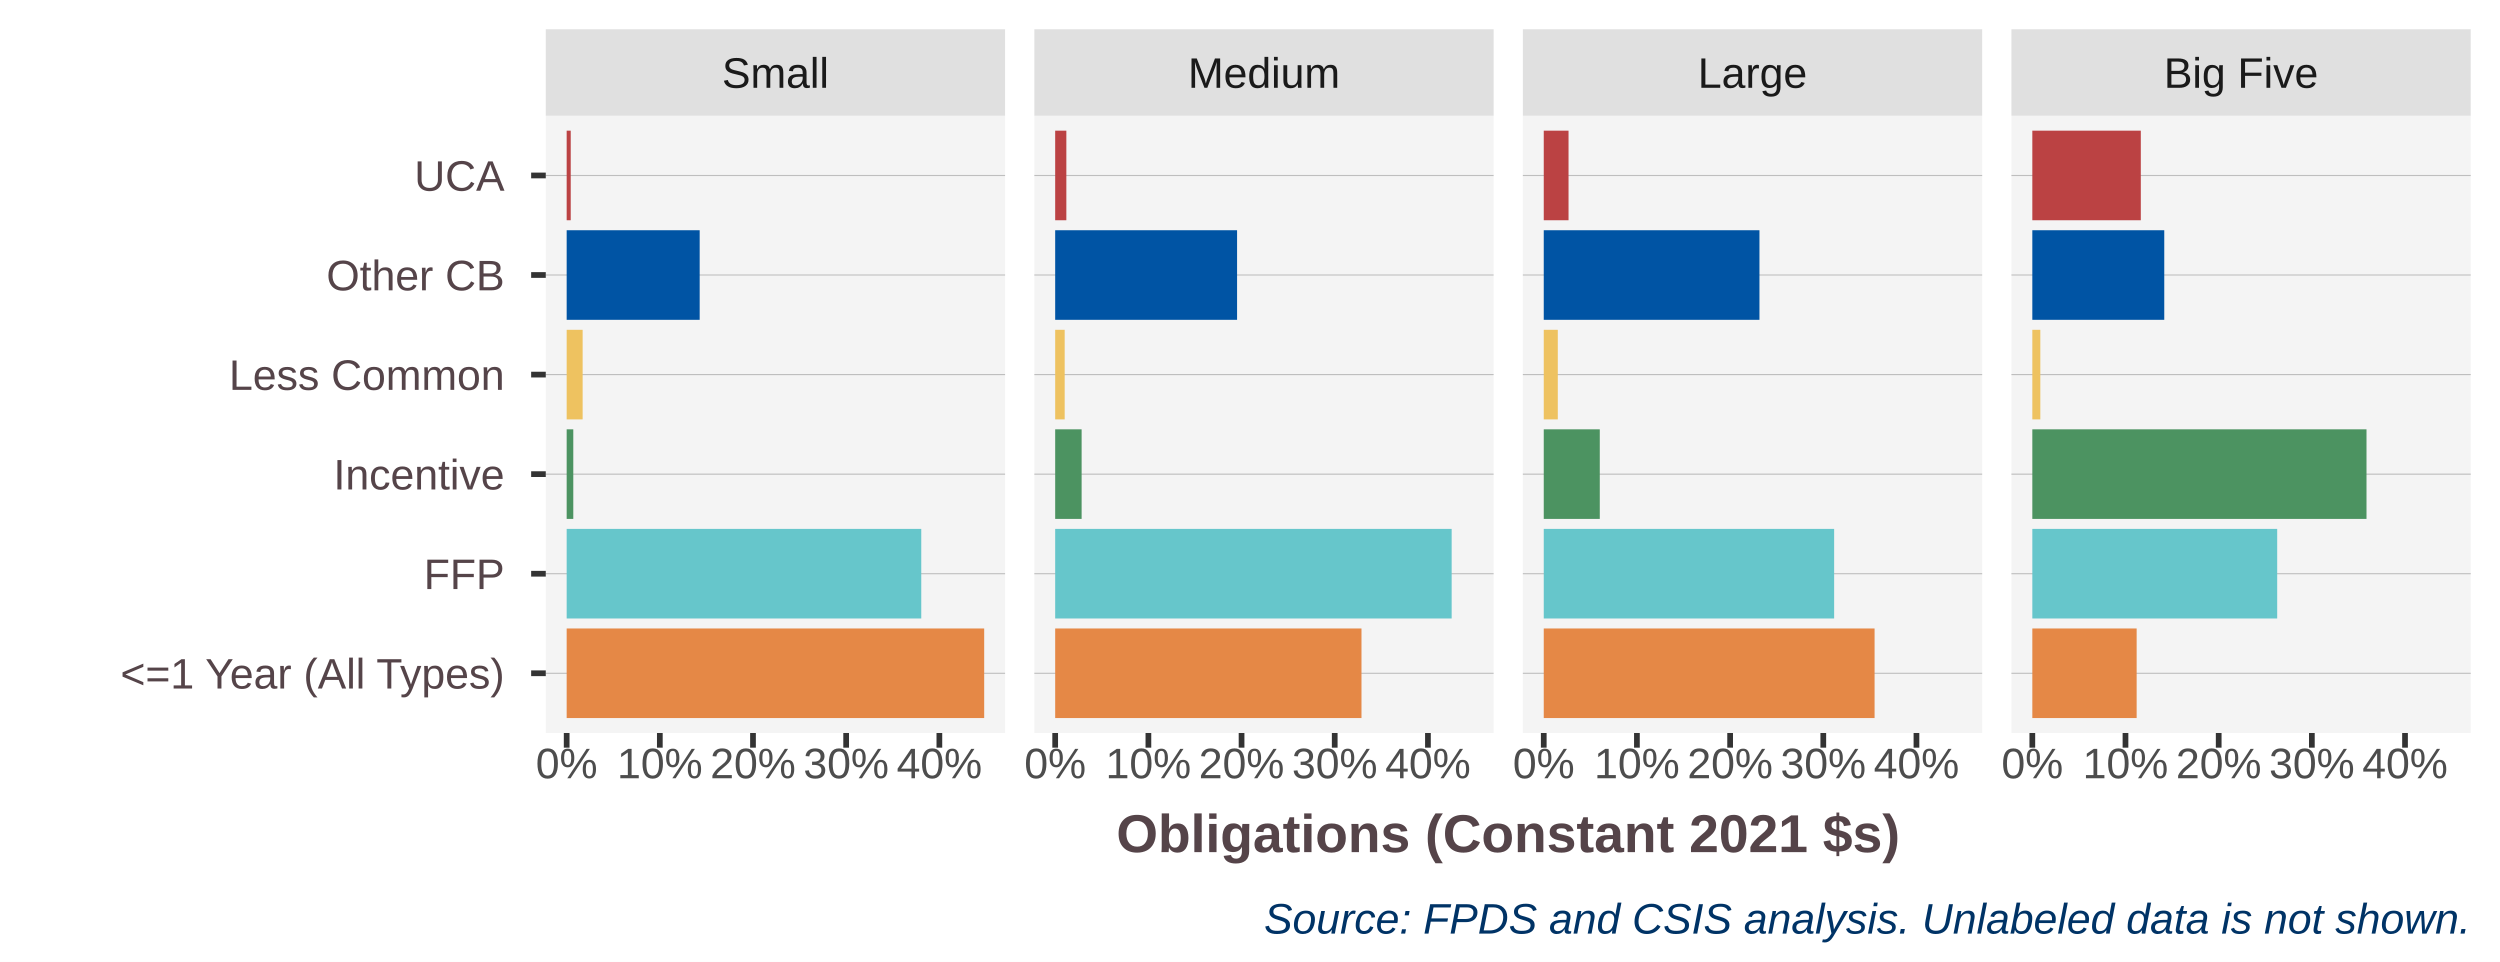
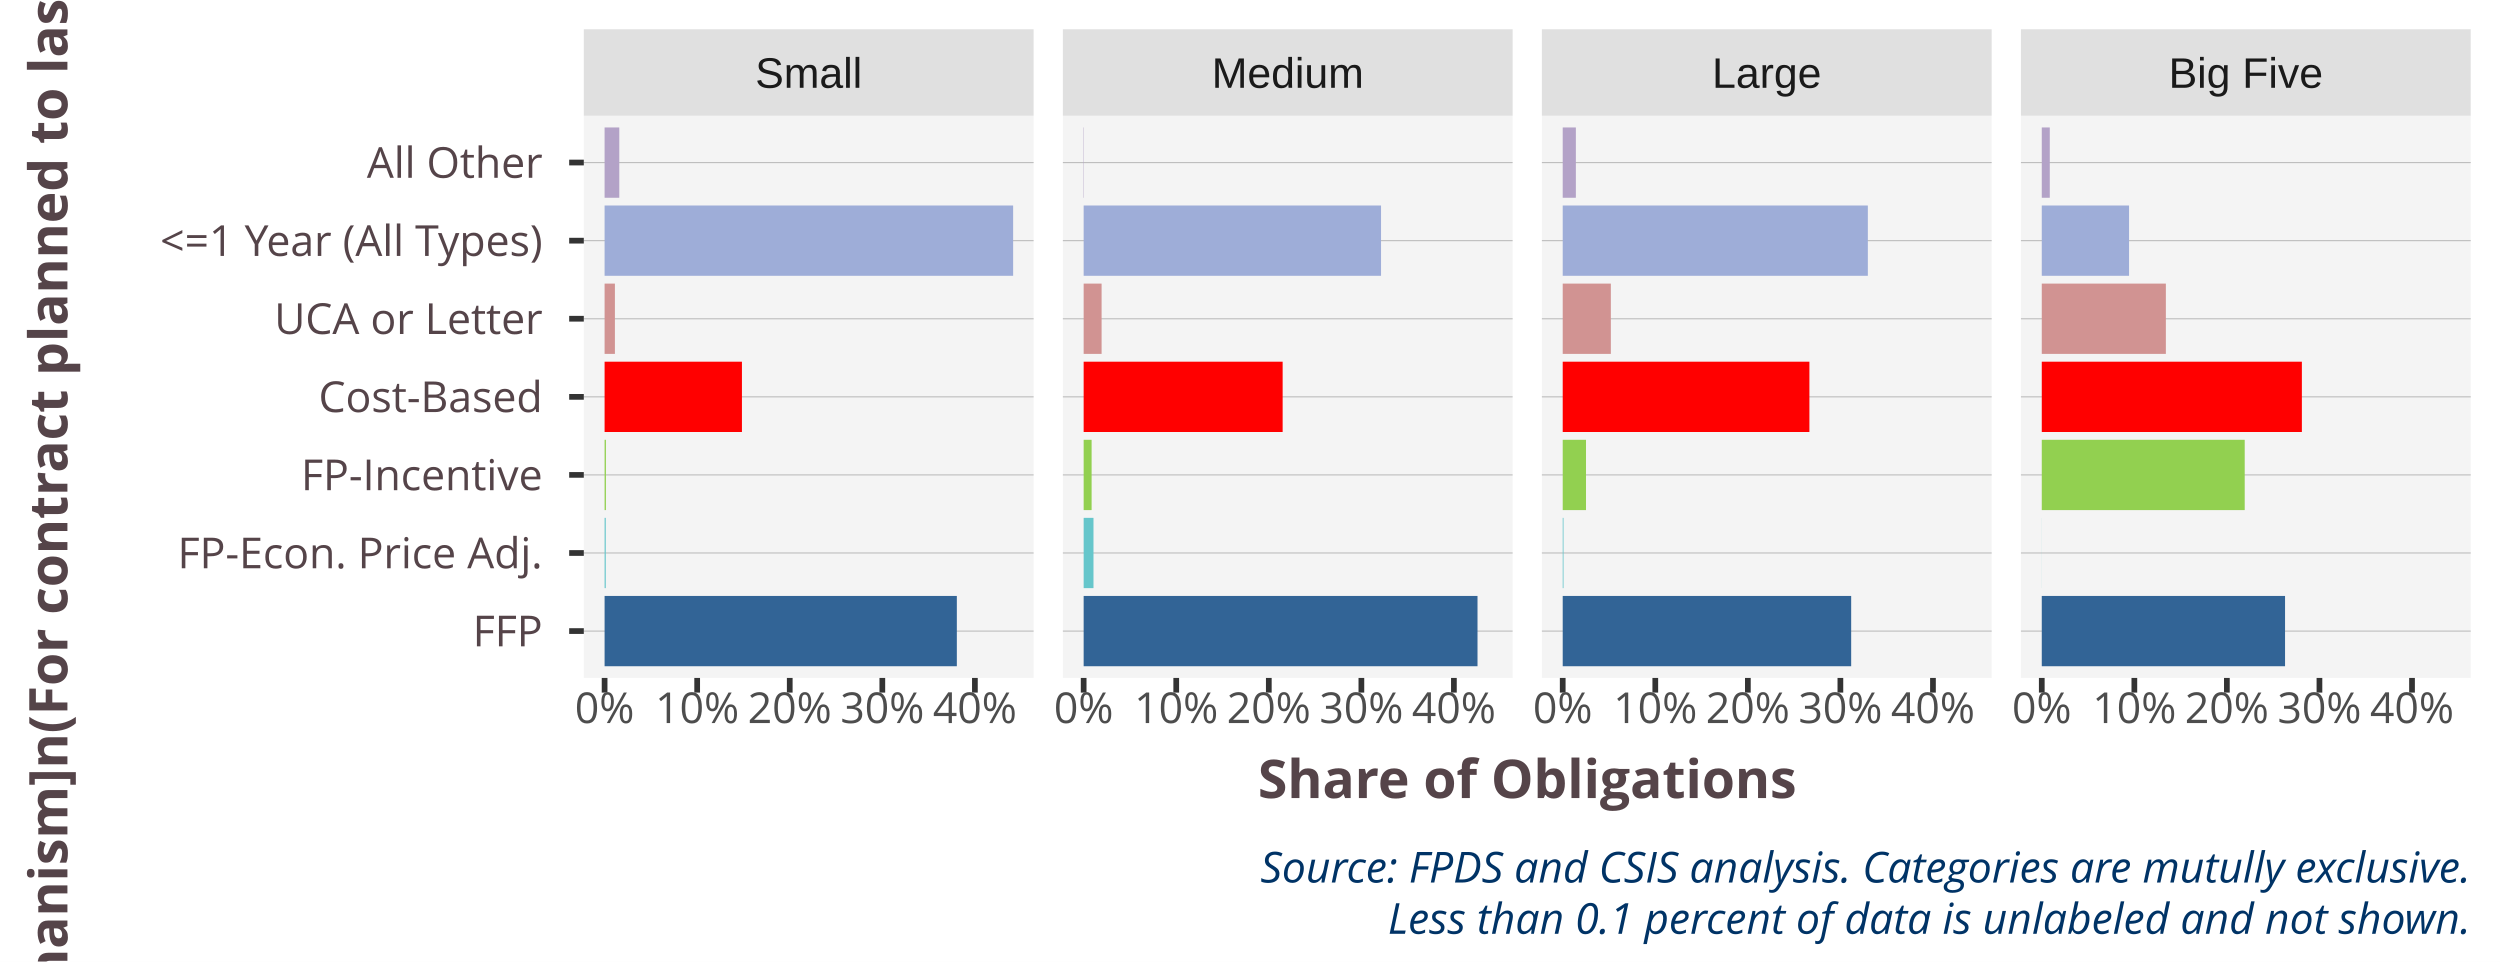
<svg xmlns="http://www.w3.org/2000/svg" class="svglite" width="468.00pt" height="180.00pt" viewBox="0 0 468.00 180.00">
  <defs>
    <style type="text/css">
    .svglite line, .svglite polyline, .svglite polygon, .svglite path, .svglite rect, .svglite circle {
      fill: none;
      stroke: #000000;
      stroke-linecap: round;
      stroke-linejoin: round;
      stroke-miterlimit: 10.00;
    }
    .svglite text {
      white-space: pre;
    }
  </style>
  </defs>
  <rect width="100%" height="100%" style="stroke: none; fill: #FFFFFF;" />
  <defs>
    <clipPath id="cpMC4wMHw0NjguMDB8MC4wMHwxODAuMDA=">
      <rect x="0.00" y="0.00" width="468.00" height="180.00" />
    </clipPath>
  </defs>
  <g clip-path="url(#cpMC4wMHw0NjguMDB8MC4wMHwxODAuMDA=)">
    <rect x="0" y="0" width="468.00" height="180.00" style="stroke-width: 1.07; stroke: #FFFFFF; fill: #FFFFFF;" />
  </g>
  <defs>
-     <clipPath id="cpMTAyLjE3fDE4OC4xNXwyMS42NnwxMzcuMjI=">
-       <rect x="102.17" y="21.66" width="85.98" height="115.56" />
-     </clipPath>
-   </defs>
-   <g clip-path="url(#cpMTAyLjE3fDE4OC4xNXwyMS42NnwxMzcuMjI=)">
-     <rect x="102.17" y="21.66" width="85.98" height="115.56" style="stroke-width: 1.07; stroke: none; fill: #F4F4F4;" />
-     <polyline points="102.17,126.04 188.15,126.04 " style="stroke-width: 0.21; stroke: #BEBEBE; stroke-linecap: butt;" />
-     <polyline points="102.17,107.40 188.15,107.40 " style="stroke-width: 0.21; stroke: #BEBEBE; stroke-linecap: butt;" />
-     <polyline points="102.17,88.76 188.15,88.76 " style="stroke-width: 0.21; stroke: #BEBEBE; stroke-linecap: butt;" />
-     <polyline points="102.17,70.12 188.15,70.12 " style="stroke-width: 0.21; stroke: #BEBEBE; stroke-linecap: butt;" />
-     <polyline points="102.17,51.48 188.15,51.48 " style="stroke-width: 0.21; stroke: #BEBEBE; stroke-linecap: butt;" />
-     <polyline points="102.17,32.85 188.15,32.85 " style="stroke-width: 0.21; stroke: #BEBEBE; stroke-linecap: butt;" />
-     <rect x="106.08" y="117.65" width="78.16" height="16.77" style="stroke-width: 1.07; stroke: none; stroke-linecap: square; stroke-linejoin: miter; fill: #E58846;" />
-     <rect x="106.08" y="99.01" width="66.38" height="16.77" style="stroke-width: 1.07; stroke: none; stroke-linecap: square; stroke-linejoin: miter; fill: #66C6CB;" />
-     <rect x="106.08" y="80.37" width="1.24" height="16.77" style="stroke-width: 1.07; stroke: none; stroke-linecap: square; stroke-linejoin: miter; fill: #4C9361;" />
-     <rect x="106.08" y="61.74" width="2.99" height="16.77" style="stroke-width: 1.07; stroke: none; stroke-linecap: square; stroke-linejoin: miter; fill: #EEC260;" />
-     <rect x="106.08" y="43.10" width="24.90" height="16.77" style="stroke-width: 1.07; stroke: none; stroke-linecap: square; stroke-linejoin: miter; fill: #0054A4;" />
-     <rect x="106.08" y="24.46" width="0.76" height="16.77" style="stroke-width: 1.07; stroke: none; stroke-linecap: square; stroke-linejoin: miter; fill: #BB4243;" />
-   </g>
-   <g clip-path="url(#cpMC4wMHw0NjguMDB8MC4wMHwxODAuMDA=)">
- </g>
-   <defs>
-     <clipPath id="cpMTkzLjYzfDI3OS42MHwyMS42NnwxMzcuMjI=">
-       <rect x="193.63" y="21.66" width="85.98" height="115.56" />
-     </clipPath>
-   </defs>
-   <g clip-path="url(#cpMTkzLjYzfDI3OS42MHwyMS42NnwxMzcuMjI=)">
-     <rect x="193.63" y="21.66" width="85.98" height="115.56" style="stroke-width: 1.07; stroke: none; fill: #F4F4F4;" />
-     <polyline points="193.63,126.04 279.60,126.04 " style="stroke-width: 0.21; stroke: #BEBEBE; stroke-linecap: butt;" />
-     <polyline points="193.63,107.40 279.60,107.40 " style="stroke-width: 0.21; stroke: #BEBEBE; stroke-linecap: butt;" />
-     <polyline points="193.63,88.76 279.60,88.76 " style="stroke-width: 0.21; stroke: #BEBEBE; stroke-linecap: butt;" />
-     <polyline points="193.63,70.12 279.60,70.12 " style="stroke-width: 0.21; stroke: #BEBEBE; stroke-linecap: butt;" />
-     <polyline points="193.63,51.48 279.60,51.48 " style="stroke-width: 0.21; stroke: #BEBEBE; stroke-linecap: butt;" />
-     <polyline points="193.63,32.85 279.60,32.85 " style="stroke-width: 0.21; stroke: #BEBEBE; stroke-linecap: butt;" />
-     <rect x="197.53" y="117.65" width="57.34" height="16.77" style="stroke-width: 1.07; stroke: none; stroke-linecap: square; stroke-linejoin: miter; fill: #E58846;" />
-     <rect x="197.53" y="99.01" width="74.22" height="16.77" style="stroke-width: 1.07; stroke: none; stroke-linecap: square; stroke-linejoin: miter; fill: #66C6CB;" />
-     <rect x="197.53" y="80.37" width="4.95" height="16.77" style="stroke-width: 1.07; stroke: none; stroke-linecap: square; stroke-linejoin: miter; fill: #4C9361;" />
-     <rect x="197.53" y="61.74" width="1.78" height="16.77" style="stroke-width: 1.07; stroke: none; stroke-linecap: square; stroke-linejoin: miter; fill: #EEC260;" />
-     <rect x="197.53" y="43.10" width="34.05" height="16.77" style="stroke-width: 1.07; stroke: none; stroke-linecap: square; stroke-linejoin: miter; fill: #0054A4;" />
-     <rect x="197.53" y="24.46" width="2.09" height="16.77" style="stroke-width: 1.07; stroke: none; stroke-linecap: square; stroke-linejoin: miter; fill: #BB4243;" />
-   </g>
-   <g clip-path="url(#cpMC4wMHw0NjguMDB8MC4wMHwxODAuMDA=)">
- </g>
-   <defs>
-     <clipPath id="cpMjg1LjA4fDM3MS4wNnwyMS42NnwxMzcuMjI=">
-       <rect x="285.08" y="21.66" width="85.98" height="115.56" />
-     </clipPath>
-   </defs>
-   <g clip-path="url(#cpMjg1LjA4fDM3MS4wNnwyMS42NnwxMzcuMjI=)">
-     <rect x="285.08" y="21.66" width="85.98" height="115.56" style="stroke-width: 1.07; stroke: none; fill: #F4F4F4;" />
-     <polyline points="285.08,126.04 371.06,126.04 " style="stroke-width: 0.21; stroke: #BEBEBE; stroke-linecap: butt;" />
-     <polyline points="285.08,107.40 371.06,107.40 " style="stroke-width: 0.21; stroke: #BEBEBE; stroke-linecap: butt;" />
-     <polyline points="285.08,88.76 371.06,88.76 " style="stroke-width: 0.21; stroke: #BEBEBE; stroke-linecap: butt;" />
-     <polyline points="285.08,70.12 371.06,70.12 " style="stroke-width: 0.21; stroke: #BEBEBE; stroke-linecap: butt;" />
-     <polyline points="285.08,51.48 371.06,51.48 " style="stroke-width: 0.21; stroke: #BEBEBE; stroke-linecap: butt;" />
-     <polyline points="285.08,32.85 371.06,32.85 " style="stroke-width: 0.21; stroke: #BEBEBE; stroke-linecap: butt;" />
-     <rect x="288.99" y="117.65" width="61.93" height="16.77" style="stroke-width: 1.07; stroke: none; stroke-linecap: square; stroke-linejoin: miter; fill: #E58846;" />
-     <rect x="288.99" y="99.01" width="54.36" height="16.77" style="stroke-width: 1.07; stroke: none; stroke-linecap: square; stroke-linejoin: miter; fill: #66C6CB;" />
-     <rect x="288.99" y="80.37" width="10.49" height="16.77" style="stroke-width: 1.07; stroke: none; stroke-linecap: square; stroke-linejoin: miter; fill: #4C9361;" />
-     <rect x="288.99" y="61.74" width="2.63" height="16.77" style="stroke-width: 1.07; stroke: none; stroke-linecap: square; stroke-linejoin: miter; fill: #EEC260;" />
-     <rect x="288.99" y="43.10" width="40.38" height="16.77" style="stroke-width: 1.07; stroke: none; stroke-linecap: square; stroke-linejoin: miter; fill: #0054A4;" />
-     <rect x="288.99" y="24.46" width="4.64" height="16.77" style="stroke-width: 1.07; stroke: none; stroke-linecap: square; stroke-linejoin: miter; fill: #BB4243;" />
-   </g>
-   <g clip-path="url(#cpMC4wMHw0NjguMDB8MC4wMHwxODAuMDA=)">
- </g>
-   <defs>
-     <clipPath id="cpMzc2LjU0fDQ2Mi41MnwyMS42NnwxMzcuMjI=">
-       <rect x="376.54" y="21.66" width="85.98" height="115.56" />
-     </clipPath>
-   </defs>
-   <g clip-path="url(#cpMzc2LjU0fDQ2Mi41MnwyMS42NnwxMzcuMjI=)">
-     <rect x="376.54" y="21.66" width="85.98" height="115.56" style="stroke-width: 1.07; stroke: none; fill: #F4F4F4;" />
-     <polyline points="376.54,126.04 462.52,126.04 " style="stroke-width: 0.21; stroke: #BEBEBE; stroke-linecap: butt;" />
-     <polyline points="376.54,107.40 462.52,107.40 " style="stroke-width: 0.21; stroke: #BEBEBE; stroke-linecap: butt;" />
-     <polyline points="376.54,88.76 462.52,88.76 " style="stroke-width: 0.21; stroke: #BEBEBE; stroke-linecap: butt;" />
-     <polyline points="376.54,70.12 462.52,70.12 " style="stroke-width: 0.21; stroke: #BEBEBE; stroke-linecap: butt;" />
-     <polyline points="376.54,51.48 462.52,51.48 " style="stroke-width: 0.21; stroke: #BEBEBE; stroke-linecap: butt;" />
-     <polyline points="376.54,32.85 462.52,32.85 " style="stroke-width: 0.21; stroke: #BEBEBE; stroke-linecap: butt;" />
-     <rect x="380.45" y="117.65" width="19.53" height="16.77" style="stroke-width: 1.07; stroke: none; stroke-linecap: square; stroke-linejoin: miter; fill: #E58846;" />
-     <rect x="380.45" y="99.01" width="45.84" height="16.77" style="stroke-width: 1.07; stroke: none; stroke-linecap: square; stroke-linejoin: miter; fill: #66C6CB;" />
-     <rect x="380.45" y="80.37" width="62.56" height="16.77" style="stroke-width: 1.07; stroke: none; stroke-linecap: square; stroke-linejoin: miter; fill: #4C9361;" />
-     <rect x="380.45" y="61.74" width="1.50" height="16.77" style="stroke-width: 1.07; stroke: none; stroke-linecap: square; stroke-linejoin: miter; fill: #EEC260;" />
-     <rect x="380.45" y="43.10" width="24.70" height="16.77" style="stroke-width: 1.07; stroke: none; stroke-linecap: square; stroke-linejoin: miter; fill: #0054A4;" />
-     <rect x="380.45" y="24.46" width="20.31" height="16.77" style="stroke-width: 1.07; stroke: none; stroke-linecap: square; stroke-linejoin: miter; fill: #BB4243;" />
-   </g>
-   <g clip-path="url(#cpMC4wMHw0NjguMDB8MC4wMHwxODAuMDA=)">
- </g>
-   <defs>
-     <clipPath id="cpMTAyLjE3fDE4OC4xNXw1LjQ4fDIxLjY2">
-       <rect x="102.17" y="5.48" width="85.98" height="16.18" />
-     </clipPath>
-   </defs>
-   <g clip-path="url(#cpMTAyLjE3fDE4OC4xNXw1LjQ4fDIxLjY2)">
-     <rect x="102.17" y="5.48" width="85.98" height="16.18" style="stroke-width: 1.07; stroke: none; fill: #E0E0E0;" />
-     <text x="145.16" y="16.44" text-anchor="middle" style="font-size: 8.00px;fill: #1A1A1A; font-family: &quot;Arial&quot;;" textLength="20.00px" lengthAdjust="spacingAndGlyphs">Small</text>
-   </g>
-   <g clip-path="url(#cpMC4wMHw0NjguMDB8MC4wMHwxODAuMDA=)">
- </g>
-   <defs>
-     <clipPath id="cpMTkzLjYzfDI3OS42MHw1LjQ4fDIxLjY2">
-       <rect x="193.63" y="5.48" width="85.98" height="16.18" />
-     </clipPath>
-   </defs>
-   <g clip-path="url(#cpMTkzLjYzfDI3OS42MHw1LjQ4fDIxLjY2)">
-     <rect x="193.63" y="5.48" width="85.98" height="16.18" style="stroke-width: 1.07; stroke: none; fill: #E0E0E0;" />
-     <text x="236.62" y="16.44" text-anchor="middle" style="font-size: 8.00px;fill: #1A1A1A; font-family: &quot;Arial&quot;;" textLength="28.45px" lengthAdjust="spacingAndGlyphs">Medium</text>
-   </g>
-   <g clip-path="url(#cpMC4wMHw0NjguMDB8MC4wMHwxODAuMDA=)">
- </g>
-   <defs>
-     <clipPath id="cpMjg1LjA4fDM3MS4wNnw1LjQ4fDIxLjY2">
-       <rect x="285.08" y="5.48" width="85.98" height="16.18" />
-     </clipPath>
-   </defs>
-   <g clip-path="url(#cpMjg1LjA4fDM3MS4wNnw1LjQ4fDIxLjY2)">
-     <rect x="285.08" y="5.48" width="85.98" height="16.18" style="stroke-width: 1.07; stroke: none; fill: #E0E0E0;" />
-     <text x="328.07" y="16.44" text-anchor="middle" style="font-size: 8.00px;fill: #1A1A1A; font-family: &quot;Arial&quot;;" textLength="20.46px" lengthAdjust="spacingAndGlyphs">Large</text>
-   </g>
-   <g clip-path="url(#cpMC4wMHw0NjguMDB8MC4wMHwxODAuMDA=)">
- </g>
-   <defs>
-     <clipPath id="cpMzc2LjU0fDQ2Mi41Mnw1LjQ4fDIxLjY2">
-       <rect x="376.54" y="5.48" width="85.98" height="16.18" />
-     </clipPath>
-   </defs>
-   <g clip-path="url(#cpMzc2LjU0fDQ2Mi41Mnw1LjQ4fDIxLjY2)">
-     <rect x="376.54" y="5.48" width="85.98" height="16.18" style="stroke-width: 1.07; stroke: none; fill: #E0E0E0;" />
-     <text x="419.53" y="16.44" text-anchor="middle" style="font-size: 8.00px;fill: #1A1A1A; font-family: &quot;Arial&quot;;" textLength="28.91px" lengthAdjust="spacingAndGlyphs">Big Five</text>
-   </g>
-   <g clip-path="url(#cpMC4wMHw0NjguMDB8MC4wMHwxODAuMDA=)">
-     <polyline points="106.08,139.96 106.08,137.22 " style="stroke-width: 1.07; stroke: #333333; stroke-linecap: butt;" />
-     <polyline points="123.52,139.96 123.52,137.22 " style="stroke-width: 1.07; stroke: #333333; stroke-linecap: butt;" />
-     <polyline points="140.96,139.96 140.96,137.22 " style="stroke-width: 1.07; stroke: #333333; stroke-linecap: butt;" />
-     <polyline points="158.40,139.96 158.40,137.22 " style="stroke-width: 1.07; stroke: #333333; stroke-linecap: butt;" />
-     <polyline points="175.85,139.96 175.85,137.22 " style="stroke-width: 1.07; stroke: #333333; stroke-linecap: butt;" />
-     <text x="106.08" y="145.69" text-anchor="middle" style="font-size: 8.00px;fill: #4D4D4D; font-family: &quot;Arial&quot;;" textLength="11.56px" lengthAdjust="spacingAndGlyphs">0%</text>
-     <text x="123.52" y="145.69" text-anchor="middle" style="font-size: 8.00px;fill: #4D4D4D; font-family: &quot;Arial&quot;;" textLength="16.01px" lengthAdjust="spacingAndGlyphs">10%</text>
-     <text x="140.96" y="145.69" text-anchor="middle" style="font-size: 8.00px;fill: #4D4D4D; font-family: &quot;Arial&quot;;" textLength="16.01px" lengthAdjust="spacingAndGlyphs">20%</text>
-     <text x="158.40" y="145.69" text-anchor="middle" style="font-size: 8.00px;fill: #4D4D4D; font-family: &quot;Arial&quot;;" textLength="16.01px" lengthAdjust="spacingAndGlyphs">30%</text>
-     <text x="175.85" y="145.69" text-anchor="middle" style="font-size: 8.00px;fill: #4D4D4D; font-family: &quot;Arial&quot;;" textLength="16.01px" lengthAdjust="spacingAndGlyphs">40%</text>
-     <polyline points="197.53,139.96 197.53,137.22 " style="stroke-width: 1.07; stroke: #333333; stroke-linecap: butt;" />
-     <polyline points="214.98,139.96 214.98,137.22 " style="stroke-width: 1.07; stroke: #333333; stroke-linecap: butt;" />
-     <polyline points="232.42,139.96 232.42,137.22 " style="stroke-width: 1.07; stroke: #333333; stroke-linecap: butt;" />
-     <polyline points="249.86,139.96 249.86,137.22 " style="stroke-width: 1.07; stroke: #333333; stroke-linecap: butt;" />
-     <polyline points="267.31,139.96 267.31,137.22 " style="stroke-width: 1.07; stroke: #333333; stroke-linecap: butt;" />
-     <text x="197.53" y="145.69" text-anchor="middle" style="font-size: 8.00px;fill: #4D4D4D; font-family: &quot;Arial&quot;;" textLength="11.56px" lengthAdjust="spacingAndGlyphs">0%</text>
-     <text x="214.98" y="145.69" text-anchor="middle" style="font-size: 8.00px;fill: #4D4D4D; font-family: &quot;Arial&quot;;" textLength="16.01px" lengthAdjust="spacingAndGlyphs">10%</text>
-     <text x="232.42" y="145.69" text-anchor="middle" style="font-size: 8.00px;fill: #4D4D4D; font-family: &quot;Arial&quot;;" textLength="16.01px" lengthAdjust="spacingAndGlyphs">20%</text>
-     <text x="249.86" y="145.69" text-anchor="middle" style="font-size: 8.00px;fill: #4D4D4D; font-family: &quot;Arial&quot;;" textLength="16.01px" lengthAdjust="spacingAndGlyphs">30%</text>
-     <text x="267.31" y="145.69" text-anchor="middle" style="font-size: 8.00px;fill: #4D4D4D; font-family: &quot;Arial&quot;;" textLength="16.01px" lengthAdjust="spacingAndGlyphs">40%</text>
-     <polyline points="288.99,139.96 288.99,137.22 " style="stroke-width: 1.07; stroke: #333333; stroke-linecap: butt;" />
-     <polyline points="306.43,139.96 306.43,137.22 " style="stroke-width: 1.07; stroke: #333333; stroke-linecap: butt;" />
-     <polyline points="323.88,139.96 323.88,137.22 " style="stroke-width: 1.07; stroke: #333333; stroke-linecap: butt;" />
-     <polyline points="341.32,139.96 341.32,137.22 " style="stroke-width: 1.07; stroke: #333333; stroke-linecap: butt;" />
-     <polyline points="358.76,139.96 358.76,137.22 " style="stroke-width: 1.07; stroke: #333333; stroke-linecap: butt;" />
-     <text x="288.99" y="145.69" text-anchor="middle" style="font-size: 8.00px;fill: #4D4D4D; font-family: &quot;Arial&quot;;" textLength="11.56px" lengthAdjust="spacingAndGlyphs">0%</text>
-     <text x="306.43" y="145.69" text-anchor="middle" style="font-size: 8.00px;fill: #4D4D4D; font-family: &quot;Arial&quot;;" textLength="16.01px" lengthAdjust="spacingAndGlyphs">10%</text>
-     <text x="323.88" y="145.69" text-anchor="middle" style="font-size: 8.00px;fill: #4D4D4D; font-family: &quot;Arial&quot;;" textLength="16.01px" lengthAdjust="spacingAndGlyphs">20%</text>
-     <text x="341.32" y="145.69" text-anchor="middle" style="font-size: 8.00px;fill: #4D4D4D; font-family: &quot;Arial&quot;;" textLength="16.01px" lengthAdjust="spacingAndGlyphs">30%</text>
-     <text x="358.76" y="145.69" text-anchor="middle" style="font-size: 8.00px;fill: #4D4D4D; font-family: &quot;Arial&quot;;" textLength="16.01px" lengthAdjust="spacingAndGlyphs">40%</text>
-     <polyline points="380.45,139.96 380.45,137.22 " style="stroke-width: 1.07; stroke: #333333; stroke-linecap: butt;" />
-     <polyline points="397.89,139.96 397.89,137.22 " style="stroke-width: 1.07; stroke: #333333; stroke-linecap: butt;" />
-     <polyline points="415.34,139.96 415.34,137.22 " style="stroke-width: 1.07; stroke: #333333; stroke-linecap: butt;" />
-     <polyline points="432.78,139.96 432.78,137.22 " style="stroke-width: 1.07; stroke: #333333; stroke-linecap: butt;" />
-     <polyline points="450.22,139.96 450.22,137.22 " style="stroke-width: 1.07; stroke: #333333; stroke-linecap: butt;" />
-     <text x="380.45" y="145.69" text-anchor="middle" style="font-size: 8.00px;fill: #4D4D4D; font-family: &quot;Arial&quot;;" textLength="11.56px" lengthAdjust="spacingAndGlyphs">0%</text>
-     <text x="397.89" y="145.69" text-anchor="middle" style="font-size: 8.00px;fill: #4D4D4D; font-family: &quot;Arial&quot;;" textLength="16.01px" lengthAdjust="spacingAndGlyphs">10%</text>
-     <text x="415.34" y="145.69" text-anchor="middle" style="font-size: 8.00px;fill: #4D4D4D; font-family: &quot;Arial&quot;;" textLength="16.01px" lengthAdjust="spacingAndGlyphs">20%</text>
-     <text x="432.78" y="145.69" text-anchor="middle" style="font-size: 8.00px;fill: #4D4D4D; font-family: &quot;Arial&quot;;" textLength="16.01px" lengthAdjust="spacingAndGlyphs">30%</text>
-     <text x="450.22" y="145.69" text-anchor="middle" style="font-size: 8.00px;fill: #4D4D4D; font-family: &quot;Arial&quot;;" textLength="16.01px" lengthAdjust="spacingAndGlyphs">40%</text>
-     <text x="94.45" y="128.90" text-anchor="end" style="font-size: 8.00px;fill: #554449; font-family: &quot;Arial&quot;;" textLength="71.92px" lengthAdjust="spacingAndGlyphs">&lt;=1 Year (All Types)</text>
-     <text x="94.45" y="110.27" text-anchor="end" style="font-size: 8.00px;fill: #554449; font-family: &quot;Arial&quot;;" textLength="15.11px" lengthAdjust="spacingAndGlyphs">FFP</text>
-     <text x="94.45" y="91.63" text-anchor="end" style="font-size: 8.00px;fill: #554449; font-family: &quot;Arial&quot;;" textLength="32.03px" lengthAdjust="spacingAndGlyphs">Incentive</text>
-     <text x="94.45" y="72.99" text-anchor="end" style="font-size: 8.00px;fill: #554449; font-family: &quot;Arial&quot;;" textLength="51.57px" lengthAdjust="spacingAndGlyphs">Less Common</text>
-     <text x="94.45" y="54.35" text-anchor="end" style="font-size: 8.00px;fill: #554449; font-family: &quot;Arial&quot;;" textLength="33.34px" lengthAdjust="spacingAndGlyphs">Other CB</text>
-     <text x="94.45" y="35.71" text-anchor="end" style="font-size: 8.00px;fill: #554449; font-family: &quot;Arial&quot;;" textLength="16.88px" lengthAdjust="spacingAndGlyphs">UCA</text>
-     <polyline points="99.43,126.04 102.17,126.04 " style="stroke-width: 1.07; stroke: #333333; stroke-linecap: butt;" />
-     <polyline points="99.43,107.40 102.17,107.40 " style="stroke-width: 1.07; stroke: #333333; stroke-linecap: butt;" />
-     <polyline points="99.43,88.76 102.17,88.76 " style="stroke-width: 1.07; stroke: #333333; stroke-linecap: butt;" />
-     <polyline points="99.43,70.12 102.17,70.12 " style="stroke-width: 1.07; stroke: #333333; stroke-linecap: butt;" />
-     <polyline points="99.43,51.48 102.17,51.48 " style="stroke-width: 1.07; stroke: #333333; stroke-linecap: butt;" />
-     <polyline points="99.43,32.85 102.17,32.85 " style="stroke-width: 1.07; stroke: #333333; stroke-linecap: butt;" />
-     <text x="282.34" y="159.52" text-anchor="middle" style="font-size: 10.00px; font-weight: bold;fill: #554449; font-family: &quot;Arial&quot;;" textLength="146.74px" lengthAdjust="spacingAndGlyphs">Obligations (Constant 2021 $s)</text>
-     <text x="462.52" y="174.77" text-anchor="end" style="font-size: 8.00px; font-style: italic;fill: #003366; font-family: &quot;Arial&quot;;" textLength="225.95px" lengthAdjust="spacingAndGlyphs">Source: FPDS and CSIS analysis. Unlabeled data is not shown.</text>
+     <clipPath id="cpMTA5LjI5fDE5My40OXwyMS42NnwxMjYuOTE=">
+       <rect x="109.29" y="21.66" width="84.20" height="105.25" />
+     </clipPath>
+   </defs>
+   <g clip-path="url(#cpMTA5LjI5fDE5My40OXwyMS42NnwxMjYuOTE=)">
+     <rect x="109.29" y="21.66" width="84.20" height="105.25" style="stroke-width: 1.07; stroke: none; fill: #F4F4F4;" />
+     <polyline points="109.29,118.14 193.49,118.14 " style="stroke-width: 0.21; stroke: #BEBEBE; stroke-linecap: butt;" />
+     <polyline points="109.29,103.52 193.49,103.52 " style="stroke-width: 0.21; stroke: #BEBEBE; stroke-linecap: butt;" />
+     <polyline points="109.29,88.90 193.49,88.90 " style="stroke-width: 0.21; stroke: #BEBEBE; stroke-linecap: butt;" />
+     <polyline points="109.29,74.29 193.49,74.29 " style="stroke-width: 0.21; stroke: #BEBEBE; stroke-linecap: butt;" />
+     <polyline points="109.29,59.67 193.49,59.67 " style="stroke-width: 0.21; stroke: #BEBEBE; stroke-linecap: butt;" />
+     <polyline points="109.29,45.05 193.49,45.05 " style="stroke-width: 0.21; stroke: #BEBEBE; stroke-linecap: butt;" />
+     <polyline points="109.29,30.43 193.49,30.43 " style="stroke-width: 0.21; stroke: #BEBEBE; stroke-linecap: butt;" />
+     <rect x="113.18" y="38.47" width="76.48" height="13.16" style="stroke-width: 1.07; stroke: none; stroke-linecap: square; stroke-linejoin: miter; fill: #9EADD8;" />
+     <rect x="113.18" y="23.86" width="2.75" height="13.16" style="stroke-width: 1.07; stroke: none; stroke-linecap: square; stroke-linejoin: miter; fill: #B3A2C7;" />
+     <rect x="113.18" y="67.71" width="25.71" height="13.16" style="stroke-width: 1.07; stroke: none; stroke-linecap: square; stroke-linejoin: miter; fill: #FF0000;" />
+     <rect x="113.18" y="111.56" width="65.94" height="13.16" style="stroke-width: 1.07; stroke: none; stroke-linecap: square; stroke-linejoin: miter; fill: #326496;" />
+     <rect x="113.18" y="96.94" width="0.22" height="13.16" style="stroke-width: 1.07; stroke: none; stroke-linecap: square; stroke-linejoin: miter; fill: #66C6CB;" />
+     <rect x="113.18" y="82.33" width="0.25" height="13.16" style="stroke-width: 1.07; stroke: none; stroke-linecap: square; stroke-linejoin: miter; fill: #92D050;" />
+     <rect x="113.18" y="53.09" width="1.93" height="13.16" style="stroke-width: 1.07; stroke: none; stroke-linecap: square; stroke-linejoin: miter; fill: #D19392;" />
+   </g>
+   <g clip-path="url(#cpMC4wMHw0NjguMDB8MC4wMHwxODAuMDA=)">
+ </g>
+   <defs>
+     <clipPath id="cpMTk4Ljk3fDI4My4xNnwyMS42NnwxMjYuOTE=">
+       <rect x="198.97" y="21.66" width="84.20" height="105.25" />
+     </clipPath>
+   </defs>
+   <g clip-path="url(#cpMTk4Ljk3fDI4My4xNnwyMS42NnwxMjYuOTE=)">
+     <rect x="198.97" y="21.66" width="84.20" height="105.25" style="stroke-width: 1.07; stroke: none; fill: #F4F4F4;" />
+     <polyline points="198.97,118.14 283.16,118.14 " style="stroke-width: 0.21; stroke: #BEBEBE; stroke-linecap: butt;" />
+     <polyline points="198.97,103.52 283.16,103.52 " style="stroke-width: 0.21; stroke: #BEBEBE; stroke-linecap: butt;" />
+     <polyline points="198.97,88.90 283.16,88.90 " style="stroke-width: 0.21; stroke: #BEBEBE; stroke-linecap: butt;" />
+     <polyline points="198.97,74.29 283.16,74.29 " style="stroke-width: 0.21; stroke: #BEBEBE; stroke-linecap: butt;" />
+     <polyline points="198.97,59.67 283.16,59.67 " style="stroke-width: 0.21; stroke: #BEBEBE; stroke-linecap: butt;" />
+     <polyline points="198.97,45.05 283.16,45.05 " style="stroke-width: 0.21; stroke: #BEBEBE; stroke-linecap: butt;" />
+     <polyline points="198.97,30.43 283.16,30.43 " style="stroke-width: 0.21; stroke: #BEBEBE; stroke-linecap: butt;" />
+     <rect x="202.86" y="38.47" width="55.67" height="13.16" style="stroke-width: 1.07; stroke: none; stroke-linecap: square; stroke-linejoin: miter; fill: #9EADD8;" />
+     <rect x="202.79" y="23.86" width="0.069" height="13.16" style="stroke-width: 1.07; stroke: none; stroke-linecap: square; stroke-linejoin: miter; fill: #B3A2C7;" />
+     <rect x="202.86" y="67.71" width="37.25" height="13.16" style="stroke-width: 1.07; stroke: none; stroke-linecap: square; stroke-linejoin: miter; fill: #FF0000;" />
+     <rect x="202.86" y="111.56" width="73.73" height="13.16" style="stroke-width: 1.07; stroke: none; stroke-linecap: square; stroke-linejoin: miter; fill: #326496;" />
+     <rect x="202.86" y="96.94" width="1.84" height="13.16" style="stroke-width: 1.07; stroke: none; stroke-linecap: square; stroke-linejoin: miter; fill: #66C6CB;" />
+     <rect x="202.86" y="82.33" width="1.49" height="13.16" style="stroke-width: 1.07; stroke: none; stroke-linecap: square; stroke-linejoin: miter; fill: #92D050;" />
+     <rect x="202.86" y="53.09" width="3.36" height="13.16" style="stroke-width: 1.07; stroke: none; stroke-linecap: square; stroke-linejoin: miter; fill: #D19392;" />
+   </g>
+   <g clip-path="url(#cpMC4wMHw0NjguMDB8MC4wMHwxODAuMDA=)">
+ </g>
+   <defs>
+     <clipPath id="cpMjg4LjY0fDM3Mi44NHwyMS42NnwxMjYuOTE=">
+       <rect x="288.64" y="21.66" width="84.20" height="105.25" />
+     </clipPath>
+   </defs>
+   <g clip-path="url(#cpMjg4LjY0fDM3Mi44NHwyMS42NnwxMjYuOTE=)">
+     <rect x="288.64" y="21.66" width="84.20" height="105.25" style="stroke-width: 1.07; stroke: none; fill: #F4F4F4;" />
+     <polyline points="288.64,118.14 372.84,118.14 " style="stroke-width: 0.21; stroke: #BEBEBE; stroke-linecap: butt;" />
+     <polyline points="288.64,103.52 372.84,103.52 " style="stroke-width: 0.21; stroke: #BEBEBE; stroke-linecap: butt;" />
+     <polyline points="288.64,88.90 372.84,88.90 " style="stroke-width: 0.21; stroke: #BEBEBE; stroke-linecap: butt;" />
+     <polyline points="288.64,74.29 372.84,74.29 " style="stroke-width: 0.21; stroke: #BEBEBE; stroke-linecap: butt;" />
+     <polyline points="288.64,59.67 372.84,59.67 " style="stroke-width: 0.21; stroke: #BEBEBE; stroke-linecap: butt;" />
+     <polyline points="288.64,45.05 372.84,45.05 " style="stroke-width: 0.21; stroke: #BEBEBE; stroke-linecap: butt;" />
+     <polyline points="288.64,30.43 372.84,30.43 " style="stroke-width: 0.21; stroke: #BEBEBE; stroke-linecap: butt;" />
+     <rect x="292.54" y="38.47" width="57.12" height="13.16" style="stroke-width: 1.07; stroke: none; stroke-linecap: square; stroke-linejoin: miter; fill: #9EADD8;" />
+     <rect x="292.54" y="23.86" width="2.46" height="13.16" style="stroke-width: 1.07; stroke: none; stroke-linecap: square; stroke-linejoin: miter; fill: #B3A2C7;" />
+     <rect x="292.54" y="67.71" width="46.18" height="13.16" style="stroke-width: 1.07; stroke: none; stroke-linecap: square; stroke-linejoin: miter; fill: #FF0000;" />
+     <rect x="292.54" y="111.56" width="54.00" height="13.16" style="stroke-width: 1.07; stroke: none; stroke-linecap: square; stroke-linejoin: miter; fill: #326496;" />
+     <rect x="292.54" y="96.94" width="0.15" height="13.16" style="stroke-width: 1.07; stroke: none; stroke-linecap: square; stroke-linejoin: miter; fill: #66C6CB;" />
+     <rect x="292.54" y="82.33" width="4.36" height="13.16" style="stroke-width: 1.07; stroke: none; stroke-linecap: square; stroke-linejoin: miter; fill: #92D050;" />
+     <rect x="292.54" y="53.09" width="9.01" height="13.16" style="stroke-width: 1.07; stroke: none; stroke-linecap: square; stroke-linejoin: miter; fill: #D19392;" />
+   </g>
+   <g clip-path="url(#cpMC4wMHw0NjguMDB8MC4wMHwxODAuMDA=)">
+ </g>
+   <defs>
+     <clipPath id="cpMzc4LjMyfDQ2Mi41MnwyMS42NnwxMjYuOTE=">
+       <rect x="378.32" y="21.66" width="84.20" height="105.25" />
+     </clipPath>
+   </defs>
+   <g clip-path="url(#cpMzc4LjMyfDQ2Mi41MnwyMS42NnwxMjYuOTE=)">
+     <rect x="378.32" y="21.66" width="84.20" height="105.25" style="stroke-width: 1.07; stroke: none; fill: #F4F4F4;" />
+     <polyline points="378.32,118.14 462.52,118.14 " style="stroke-width: 0.21; stroke: #BEBEBE; stroke-linecap: butt;" />
+     <polyline points="378.32,103.52 462.52,103.52 " style="stroke-width: 0.21; stroke: #BEBEBE; stroke-linecap: butt;" />
+     <polyline points="378.32,88.90 462.52,88.90 " style="stroke-width: 0.21; stroke: #BEBEBE; stroke-linecap: butt;" />
+     <polyline points="378.32,74.29 462.52,74.29 " style="stroke-width: 0.21; stroke: #BEBEBE; stroke-linecap: butt;" />
+     <polyline points="378.32,59.67 462.52,59.67 " style="stroke-width: 0.21; stroke: #BEBEBE; stroke-linecap: butt;" />
+     <polyline points="378.32,45.05 462.52,45.05 " style="stroke-width: 0.21; stroke: #BEBEBE; stroke-linecap: butt;" />
+     <polyline points="378.32,30.43 462.52,30.43 " style="stroke-width: 0.21; stroke: #BEBEBE; stroke-linecap: butt;" />
+     <rect x="382.22" y="38.47" width="16.34" height="13.16" style="stroke-width: 1.07; stroke: none; stroke-linecap: square; stroke-linejoin: miter; fill: #9EADD8;" />
+     <rect x="382.22" y="23.86" width="1.50" height="13.16" style="stroke-width: 1.07; stroke: none; stroke-linecap: square; stroke-linejoin: miter; fill: #B3A2C7;" />
+     <rect x="382.22" y="67.71" width="48.69" height="13.16" style="stroke-width: 1.07; stroke: none; stroke-linecap: square; stroke-linejoin: miter; fill: #FF0000;" />
+     <rect x="382.22" y="111.56" width="45.54" height="13.16" style="stroke-width: 1.07; stroke: none; stroke-linecap: square; stroke-linejoin: miter; fill: #326496;" />
+     <rect x="382.21" y="96.94" width="0.013" height="13.16" style="stroke-width: 1.07; stroke: none; stroke-linecap: square; stroke-linejoin: miter; fill: #66C6CB;" />
+     <rect x="382.22" y="82.33" width="37.99" height="13.16" style="stroke-width: 1.07; stroke: none; stroke-linecap: square; stroke-linejoin: miter; fill: #92D050;" />
+     <rect x="382.22" y="53.09" width="23.23" height="13.16" style="stroke-width: 1.07; stroke: none; stroke-linecap: square; stroke-linejoin: miter; fill: #D19392;" />
+   </g>
+   <g clip-path="url(#cpMC4wMHw0NjguMDB8MC4wMHwxODAuMDA=)">
+ </g>
+   <defs>
+     <clipPath id="cpMTA5LjI5fDE5My40OXw1LjQ4fDIxLjY2">
+       <rect x="109.29" y="5.48" width="84.20" height="16.18" />
+     </clipPath>
+   </defs>
+   <g clip-path="url(#cpMTA5LjI5fDE5My40OXw1LjQ4fDIxLjY2)">
+     <rect x="109.29" y="5.48" width="84.20" height="16.18" style="stroke-width: 1.07; stroke: none; fill: #E0E0E0;" />
+     <text x="151.39" y="16.44" text-anchor="middle" style="font-size: 8.00px;fill: #1A1A1A; font-family: &quot;Arial&quot;;" textLength="20.00px" lengthAdjust="spacingAndGlyphs">Small</text>
+   </g>
+   <g clip-path="url(#cpMC4wMHw0NjguMDB8MC4wMHwxODAuMDA=)">
+ </g>
+   <defs>
+     <clipPath id="cpMTk4Ljk3fDI4My4xNnw1LjQ4fDIxLjY2">
+       <rect x="198.97" y="5.48" width="84.20" height="16.18" />
+     </clipPath>
+   </defs>
+   <g clip-path="url(#cpMTk4Ljk3fDI4My4xNnw1LjQ4fDIxLjY2)">
+     <rect x="198.97" y="5.48" width="84.20" height="16.18" style="stroke-width: 1.07; stroke: none; fill: #E0E0E0;" />
+     <text x="241.07" y="16.44" text-anchor="middle" style="font-size: 8.00px;fill: #1A1A1A; font-family: &quot;Arial&quot;;" textLength="28.45px" lengthAdjust="spacingAndGlyphs">Medium</text>
+   </g>
+   <g clip-path="url(#cpMC4wMHw0NjguMDB8MC4wMHwxODAuMDA=)">
+ </g>
+   <defs>
+     <clipPath id="cpMjg4LjY0fDM3Mi44NHw1LjQ4fDIxLjY2">
+       <rect x="288.64" y="5.48" width="84.20" height="16.18" />
+     </clipPath>
+   </defs>
+   <g clip-path="url(#cpMjg4LjY0fDM3Mi44NHw1LjQ4fDIxLjY2)">
+     <rect x="288.64" y="5.48" width="84.20" height="16.18" style="stroke-width: 1.07; stroke: none; fill: #E0E0E0;" />
+     <text x="330.74" y="16.44" text-anchor="middle" style="font-size: 8.00px;fill: #1A1A1A; font-family: &quot;Arial&quot;;" textLength="20.46px" lengthAdjust="spacingAndGlyphs">Large</text>
+   </g>
+   <g clip-path="url(#cpMC4wMHw0NjguMDB8MC4wMHwxODAuMDA=)">
+ </g>
+   <defs>
+     <clipPath id="cpMzc4LjMyfDQ2Mi41Mnw1LjQ4fDIxLjY2">
+       <rect x="378.32" y="5.48" width="84.20" height="16.18" />
+     </clipPath>
+   </defs>
+   <g clip-path="url(#cpMzc4LjMyfDQ2Mi41Mnw1LjQ4fDIxLjY2)">
+     <rect x="378.32" y="5.48" width="84.20" height="16.18" style="stroke-width: 1.07; stroke: none; fill: #E0E0E0;" />
+     <text x="420.42" y="16.44" text-anchor="middle" style="font-size: 8.00px;fill: #1A1A1A; font-family: &quot;Arial&quot;;" textLength="28.91px" lengthAdjust="spacingAndGlyphs">Big Five</text>
+   </g>
+   <g clip-path="url(#cpMC4wMHw0NjguMDB8MC4wMHwxODAuMDA=)">
+     <polyline points="113.18,129.65 113.18,126.91 " style="stroke-width: 1.07; stroke: #333333; stroke-linecap: butt;" />
+     <polyline points="130.51,129.65 130.51,126.91 " style="stroke-width: 1.07; stroke: #333333; stroke-linecap: butt;" />
+     <polyline points="147.84,129.65 147.84,126.91 " style="stroke-width: 1.07; stroke: #333333; stroke-linecap: butt;" />
+     <polyline points="165.17,129.65 165.17,126.91 " style="stroke-width: 1.07; stroke: #333333; stroke-linecap: butt;" />
+     <polyline points="182.50,129.65 182.50,126.91 " style="stroke-width: 1.07; stroke: #333333; stroke-linecap: butt;" />
+     <text x="113.18" y="135.36" text-anchor="middle" style="font-size: 8.00px;fill: #4D4D4D; font-family: &quot;Open Sans&quot;;" textLength="11.16px" lengthAdjust="spacingAndGlyphs">0%</text>
+     <text x="130.51" y="135.36" text-anchor="middle" style="font-size: 8.00px;fill: #4D4D4D; font-family: &quot;Open Sans&quot;;" textLength="15.73px" lengthAdjust="spacingAndGlyphs">10%</text>
+     <text x="147.84" y="135.36" text-anchor="middle" style="font-size: 8.00px;fill: #4D4D4D; font-family: &quot;Open Sans&quot;;" textLength="15.73px" lengthAdjust="spacingAndGlyphs">20%</text>
+     <text x="165.17" y="135.36" text-anchor="middle" style="font-size: 8.00px;fill: #4D4D4D; font-family: &quot;Open Sans&quot;;" textLength="15.73px" lengthAdjust="spacingAndGlyphs">30%</text>
+     <text x="182.50" y="135.36" text-anchor="middle" style="font-size: 8.00px;fill: #4D4D4D; font-family: &quot;Open Sans&quot;;" textLength="15.73px" lengthAdjust="spacingAndGlyphs">40%</text>
+     <polyline points="202.86,129.65 202.86,126.91 " style="stroke-width: 1.07; stroke: #333333; stroke-linecap: butt;" />
+     <polyline points="220.19,129.65 220.19,126.91 " style="stroke-width: 1.07; stroke: #333333; stroke-linecap: butt;" />
+     <polyline points="237.52,129.65 237.52,126.91 " style="stroke-width: 1.07; stroke: #333333; stroke-linecap: butt;" />
+     <polyline points="254.85,129.65 254.85,126.91 " style="stroke-width: 1.07; stroke: #333333; stroke-linecap: butt;" />
+     <polyline points="272.17,129.65 272.17,126.91 " style="stroke-width: 1.07; stroke: #333333; stroke-linecap: butt;" />
+     <text x="202.86" y="135.36" text-anchor="middle" style="font-size: 8.00px;fill: #4D4D4D; font-family: &quot;Open Sans&quot;;" textLength="11.16px" lengthAdjust="spacingAndGlyphs">0%</text>
+     <text x="220.19" y="135.36" text-anchor="middle" style="font-size: 8.00px;fill: #4D4D4D; font-family: &quot;Open Sans&quot;;" textLength="15.73px" lengthAdjust="spacingAndGlyphs">10%</text>
+     <text x="237.52" y="135.36" text-anchor="middle" style="font-size: 8.00px;fill: #4D4D4D; font-family: &quot;Open Sans&quot;;" textLength="15.73px" lengthAdjust="spacingAndGlyphs">20%</text>
+     <text x="254.85" y="135.36" text-anchor="middle" style="font-size: 8.00px;fill: #4D4D4D; font-family: &quot;Open Sans&quot;;" textLength="15.73px" lengthAdjust="spacingAndGlyphs">30%</text>
+     <text x="272.17" y="135.36" text-anchor="middle" style="font-size: 8.00px;fill: #4D4D4D; font-family: &quot;Open Sans&quot;;" textLength="15.73px" lengthAdjust="spacingAndGlyphs">40%</text>
+     <polyline points="292.54,129.65 292.54,126.91 " style="stroke-width: 1.07; stroke: #333333; stroke-linecap: butt;" />
+     <polyline points="309.87,129.65 309.87,126.91 " style="stroke-width: 1.07; stroke: #333333; stroke-linecap: butt;" />
+     <polyline points="327.20,129.65 327.20,126.91 " style="stroke-width: 1.07; stroke: #333333; stroke-linecap: butt;" />
+     <polyline points="344.52,129.65 344.52,126.91 " style="stroke-width: 1.07; stroke: #333333; stroke-linecap: butt;" />
+     <polyline points="361.85,129.65 361.85,126.91 " style="stroke-width: 1.07; stroke: #333333; stroke-linecap: butt;" />
+     <text x="292.54" y="135.36" text-anchor="middle" style="font-size: 8.00px;fill: #4D4D4D; font-family: &quot;Open Sans&quot;;" textLength="11.16px" lengthAdjust="spacingAndGlyphs">0%</text>
+     <text x="309.87" y="135.36" text-anchor="middle" style="font-size: 8.00px;fill: #4D4D4D; font-family: &quot;Open Sans&quot;;" textLength="15.73px" lengthAdjust="spacingAndGlyphs">10%</text>
+     <text x="327.20" y="135.36" text-anchor="middle" style="font-size: 8.00px;fill: #4D4D4D; font-family: &quot;Open Sans&quot;;" textLength="15.73px" lengthAdjust="spacingAndGlyphs">20%</text>
+     <text x="344.52" y="135.36" text-anchor="middle" style="font-size: 8.00px;fill: #4D4D4D; font-family: &quot;Open Sans&quot;;" textLength="15.73px" lengthAdjust="spacingAndGlyphs">30%</text>
+     <text x="361.85" y="135.36" text-anchor="middle" style="font-size: 8.00px;fill: #4D4D4D; font-family: &quot;Open Sans&quot;;" textLength="15.73px" lengthAdjust="spacingAndGlyphs">40%</text>
+     <polyline points="382.22,129.65 382.22,126.91 " style="stroke-width: 1.07; stroke: #333333; stroke-linecap: butt;" />
+     <polyline points="399.55,129.65 399.55,126.91 " style="stroke-width: 1.07; stroke: #333333; stroke-linecap: butt;" />
+     <polyline points="416.87,129.65 416.87,126.91 " style="stroke-width: 1.07; stroke: #333333; stroke-linecap: butt;" />
+     <polyline points="434.20,129.65 434.20,126.91 " style="stroke-width: 1.07; stroke: #333333; stroke-linecap: butt;" />
+     <polyline points="451.53,129.65 451.53,126.91 " style="stroke-width: 1.07; stroke: #333333; stroke-linecap: butt;" />
+     <text x="382.22" y="135.36" text-anchor="middle" style="font-size: 8.00px;fill: #4D4D4D; font-family: &quot;Open Sans&quot;;" textLength="11.16px" lengthAdjust="spacingAndGlyphs">0%</text>
+     <text x="399.55" y="135.36" text-anchor="middle" style="font-size: 8.00px;fill: #4D4D4D; font-family: &quot;Open Sans&quot;;" textLength="15.73px" lengthAdjust="spacingAndGlyphs">10%</text>
+     <text x="416.87" y="135.36" text-anchor="middle" style="font-size: 8.00px;fill: #4D4D4D; font-family: &quot;Open Sans&quot;;" textLength="15.73px" lengthAdjust="spacingAndGlyphs">20%</text>
+     <text x="434.20" y="135.36" text-anchor="middle" style="font-size: 8.00px;fill: #4D4D4D; font-family: &quot;Open Sans&quot;;" textLength="15.73px" lengthAdjust="spacingAndGlyphs">30%</text>
+     <text x="451.53" y="135.36" text-anchor="middle" style="font-size: 8.00px;fill: #4D4D4D; font-family: &quot;Open Sans&quot;;" textLength="15.73px" lengthAdjust="spacingAndGlyphs">40%</text>
+     <text x="101.57" y="120.99" text-anchor="end" style="font-size: 8.00px;fill: #554449; font-family: &quot;Open Sans&quot;;" textLength="13.07px" lengthAdjust="spacingAndGlyphs">FFP</text>
+     <text x="101.57" y="106.38" text-anchor="end" style="font-size: 8.00px;fill: #554449; font-family: &quot;Open Sans&quot;;" textLength="68.34px" lengthAdjust="spacingAndGlyphs">FP-Econ. Price Adj.</text>
+     <text x="101.57" y="91.76" text-anchor="end" style="font-size: 8.00px;fill: #554449; font-family: &quot;Open Sans&quot;;" textLength="45.21px" lengthAdjust="spacingAndGlyphs">FP-Incentive</text>
+     <text x="101.57" y="77.14" text-anchor="end" style="font-size: 8.00px;fill: #554449; font-family: &quot;Open Sans&quot;;" textLength="41.93px" lengthAdjust="spacingAndGlyphs">Cost-Based</text>
+     <text x="101.57" y="62.52" text-anchor="end" style="font-size: 8.00px;fill: #554449; font-family: &quot;Open Sans&quot;;" textLength="50.23px" lengthAdjust="spacingAndGlyphs">UCA or Letter</text>
+     <text x="101.57" y="47.91" text-anchor="end" style="font-size: 8.00px;fill: #554449; font-family: &quot;Open Sans&quot;;" textLength="71.60px" lengthAdjust="spacingAndGlyphs">&lt;=1 Year (All Types)</text>
+     <text x="101.57" y="33.29" text-anchor="end" style="font-size: 8.00px;fill: #554449; font-family: &quot;Open Sans&quot;;" textLength="32.90px" lengthAdjust="spacingAndGlyphs">All Other</text>
+     <polyline points="106.55,118.14 109.29,118.14 " style="stroke-width: 1.07; stroke: #333333; stroke-linecap: butt;" />
+     <polyline points="106.55,103.52 109.29,103.52 " style="stroke-width: 1.07; stroke: #333333; stroke-linecap: butt;" />
+     <polyline points="106.55,88.90 109.29,88.90 " style="stroke-width: 1.07; stroke: #333333; stroke-linecap: butt;" />
+     <polyline points="106.55,74.29 109.29,74.29 " style="stroke-width: 1.07; stroke: #333333; stroke-linecap: butt;" />
+     <polyline points="106.55,59.67 109.29,59.67 " style="stroke-width: 1.07; stroke: #333333; stroke-linecap: butt;" />
+     <polyline points="106.55,45.05 109.29,45.05 " style="stroke-width: 1.07; stroke: #333333; stroke-linecap: butt;" />
+     <polyline points="106.55,30.43 109.29,30.43 " style="stroke-width: 1.07; stroke: #333333; stroke-linecap: butt;" />
+     <text x="285.90" y="149.40" text-anchor="middle" style="font-size: 10.00px; font-weight: bold;fill: #554449; font-family: &quot;Open Sans&quot;;" textLength="100.86px" lengthAdjust="spacingAndGlyphs">Share of Obligations</text>
+     <text transform="translate(12.62,74.29) rotate(-90)" text-anchor="middle" style="font-size: 10.00px; font-weight: bold;fill: #554449; font-family: &quot;Open Sans&quot;;" textLength="334.58px" lengthAdjust="spacingAndGlyphs">Pricing Mechanism]n(For contract planned to last more than a yaer</text>
+     <text x="462.52" y="165.21" text-anchor="end" style="font-size: 8.00px; font-style: italic;fill: #003366; font-family: &quot;Open Sans&quot;;" textLength="226.59px" lengthAdjust="spacingAndGlyphs">Source: FPDS and CSIS analysis. Categories are mutully exclusive.</text>
+     <text x="462.52" y="174.81" text-anchor="end" style="font-size: 8.00px; font-style: italic;fill: #003366; font-family: &quot;Open Sans&quot;;" textLength="202.72px" lengthAdjust="spacingAndGlyphs">Less than 0.1 percent of data is unlabeled and not shown.</text>
  </g>
</svg>
